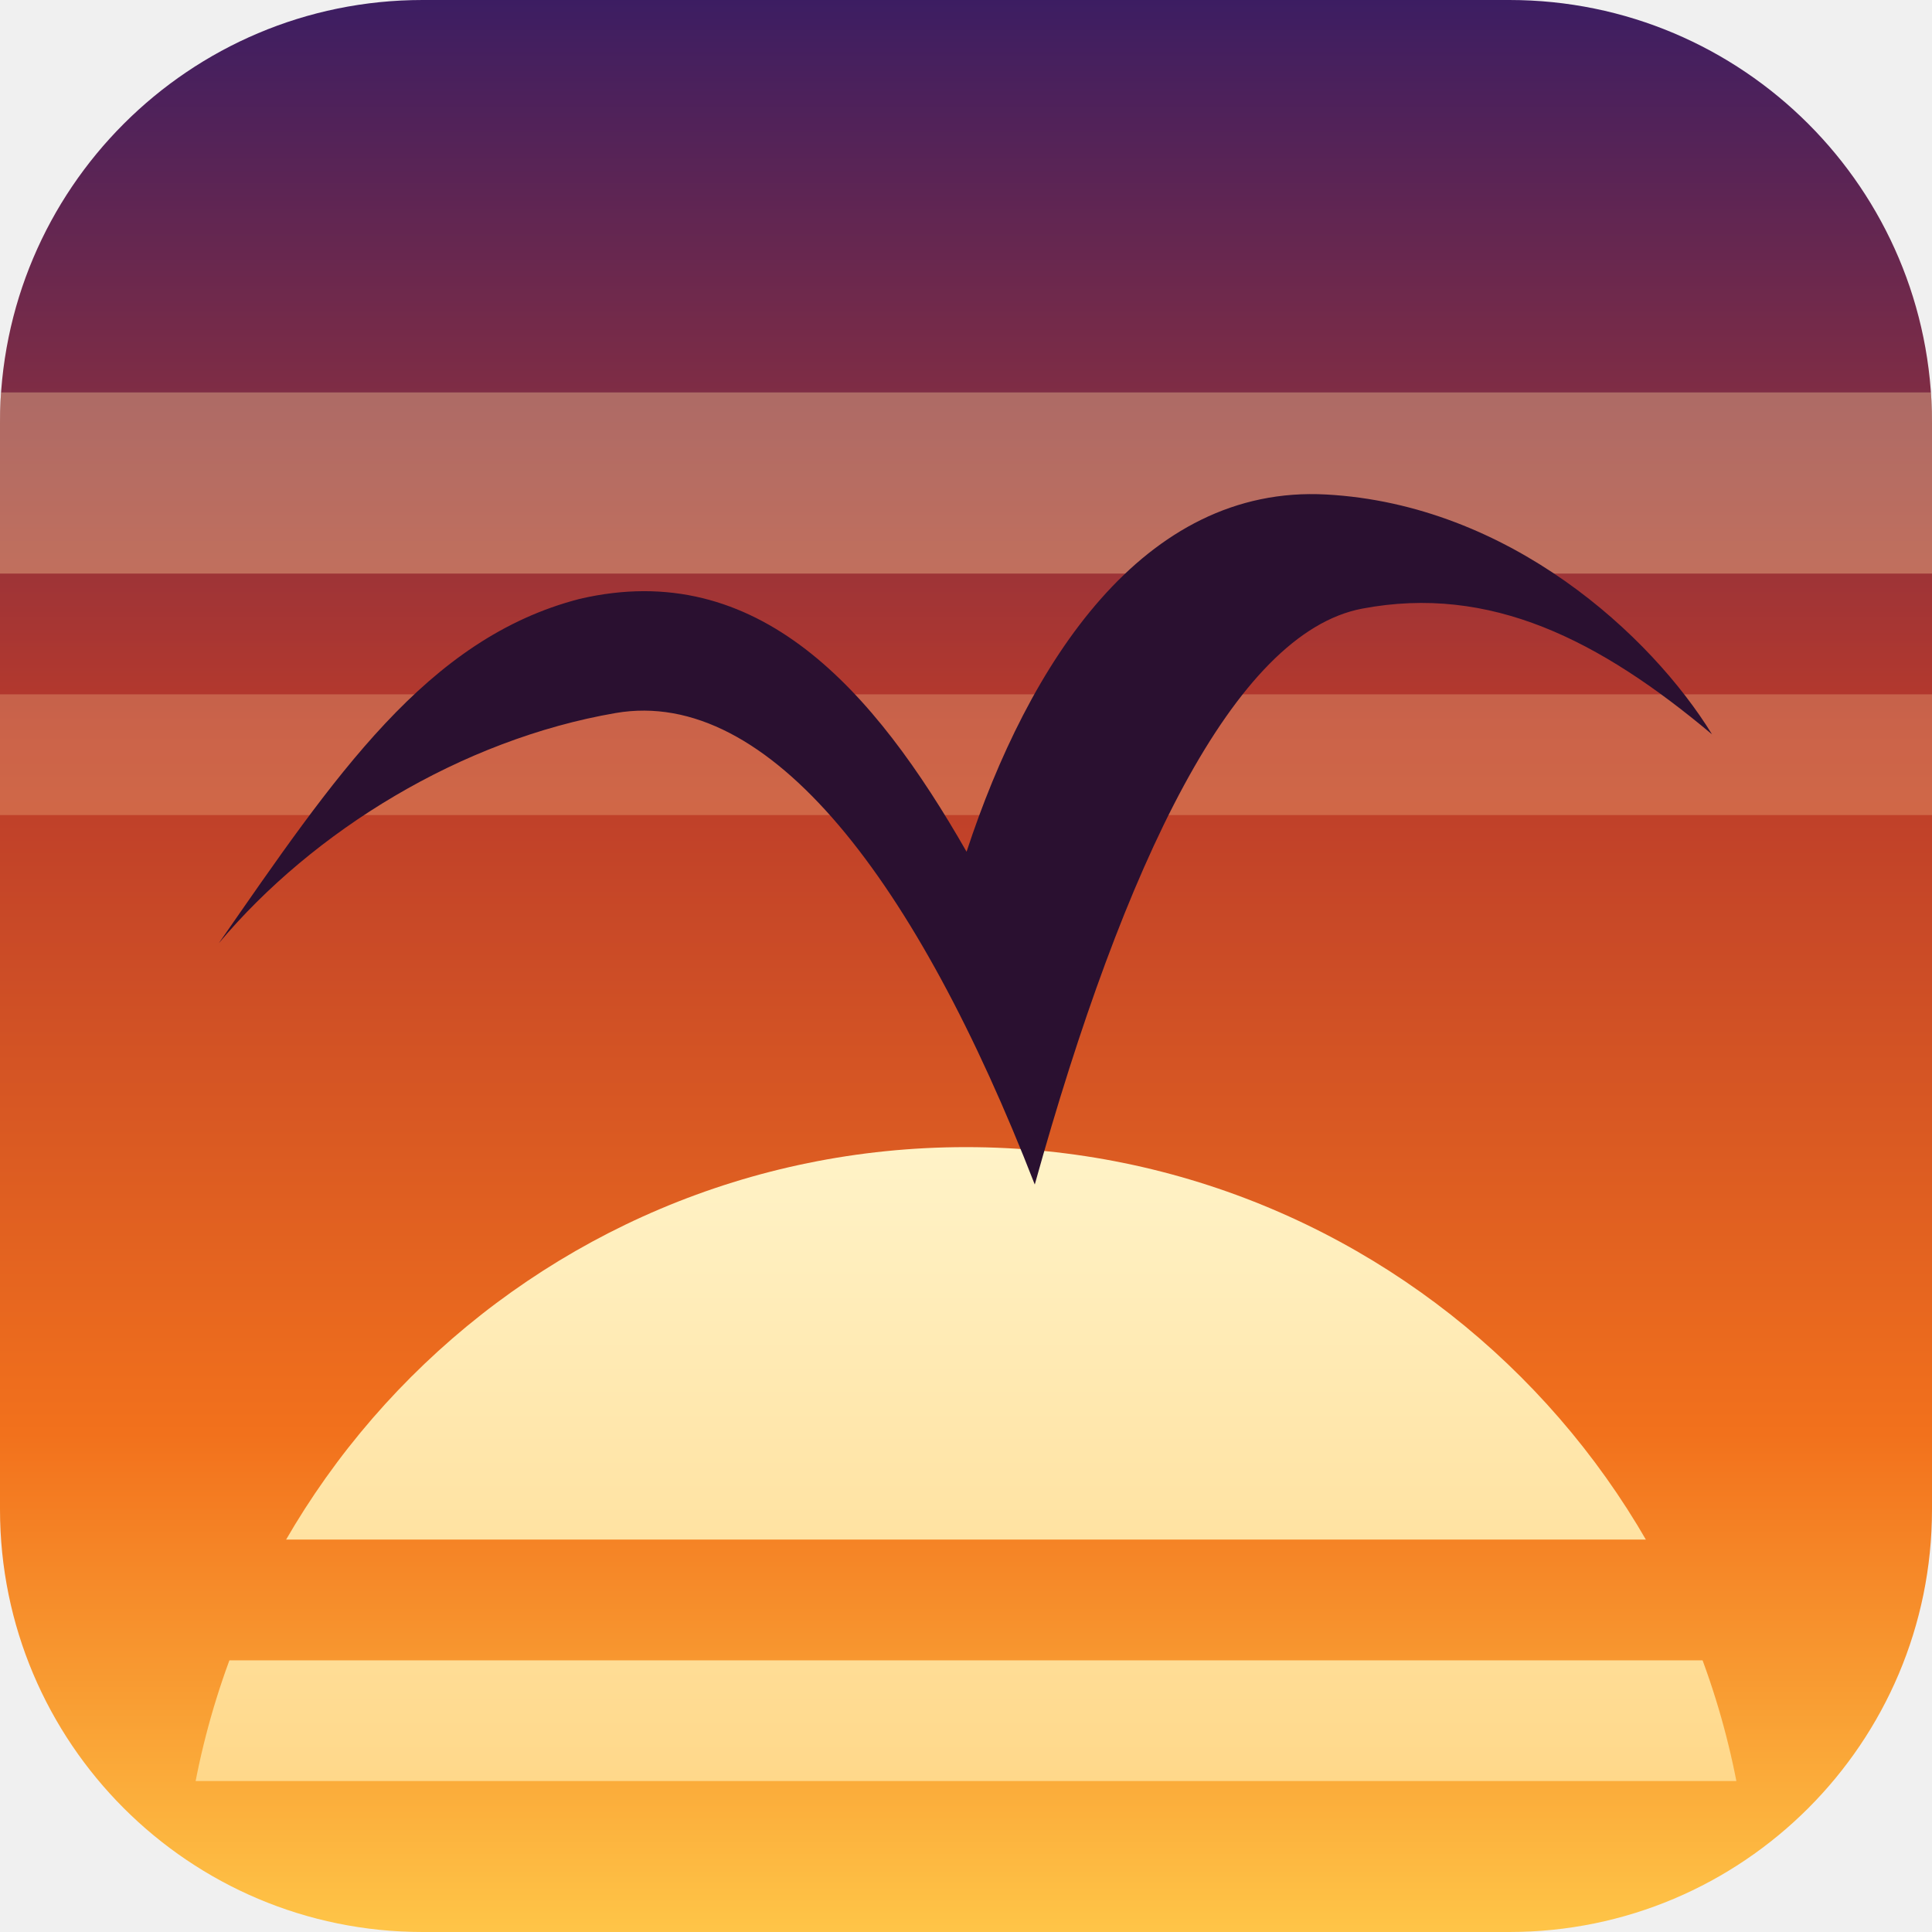
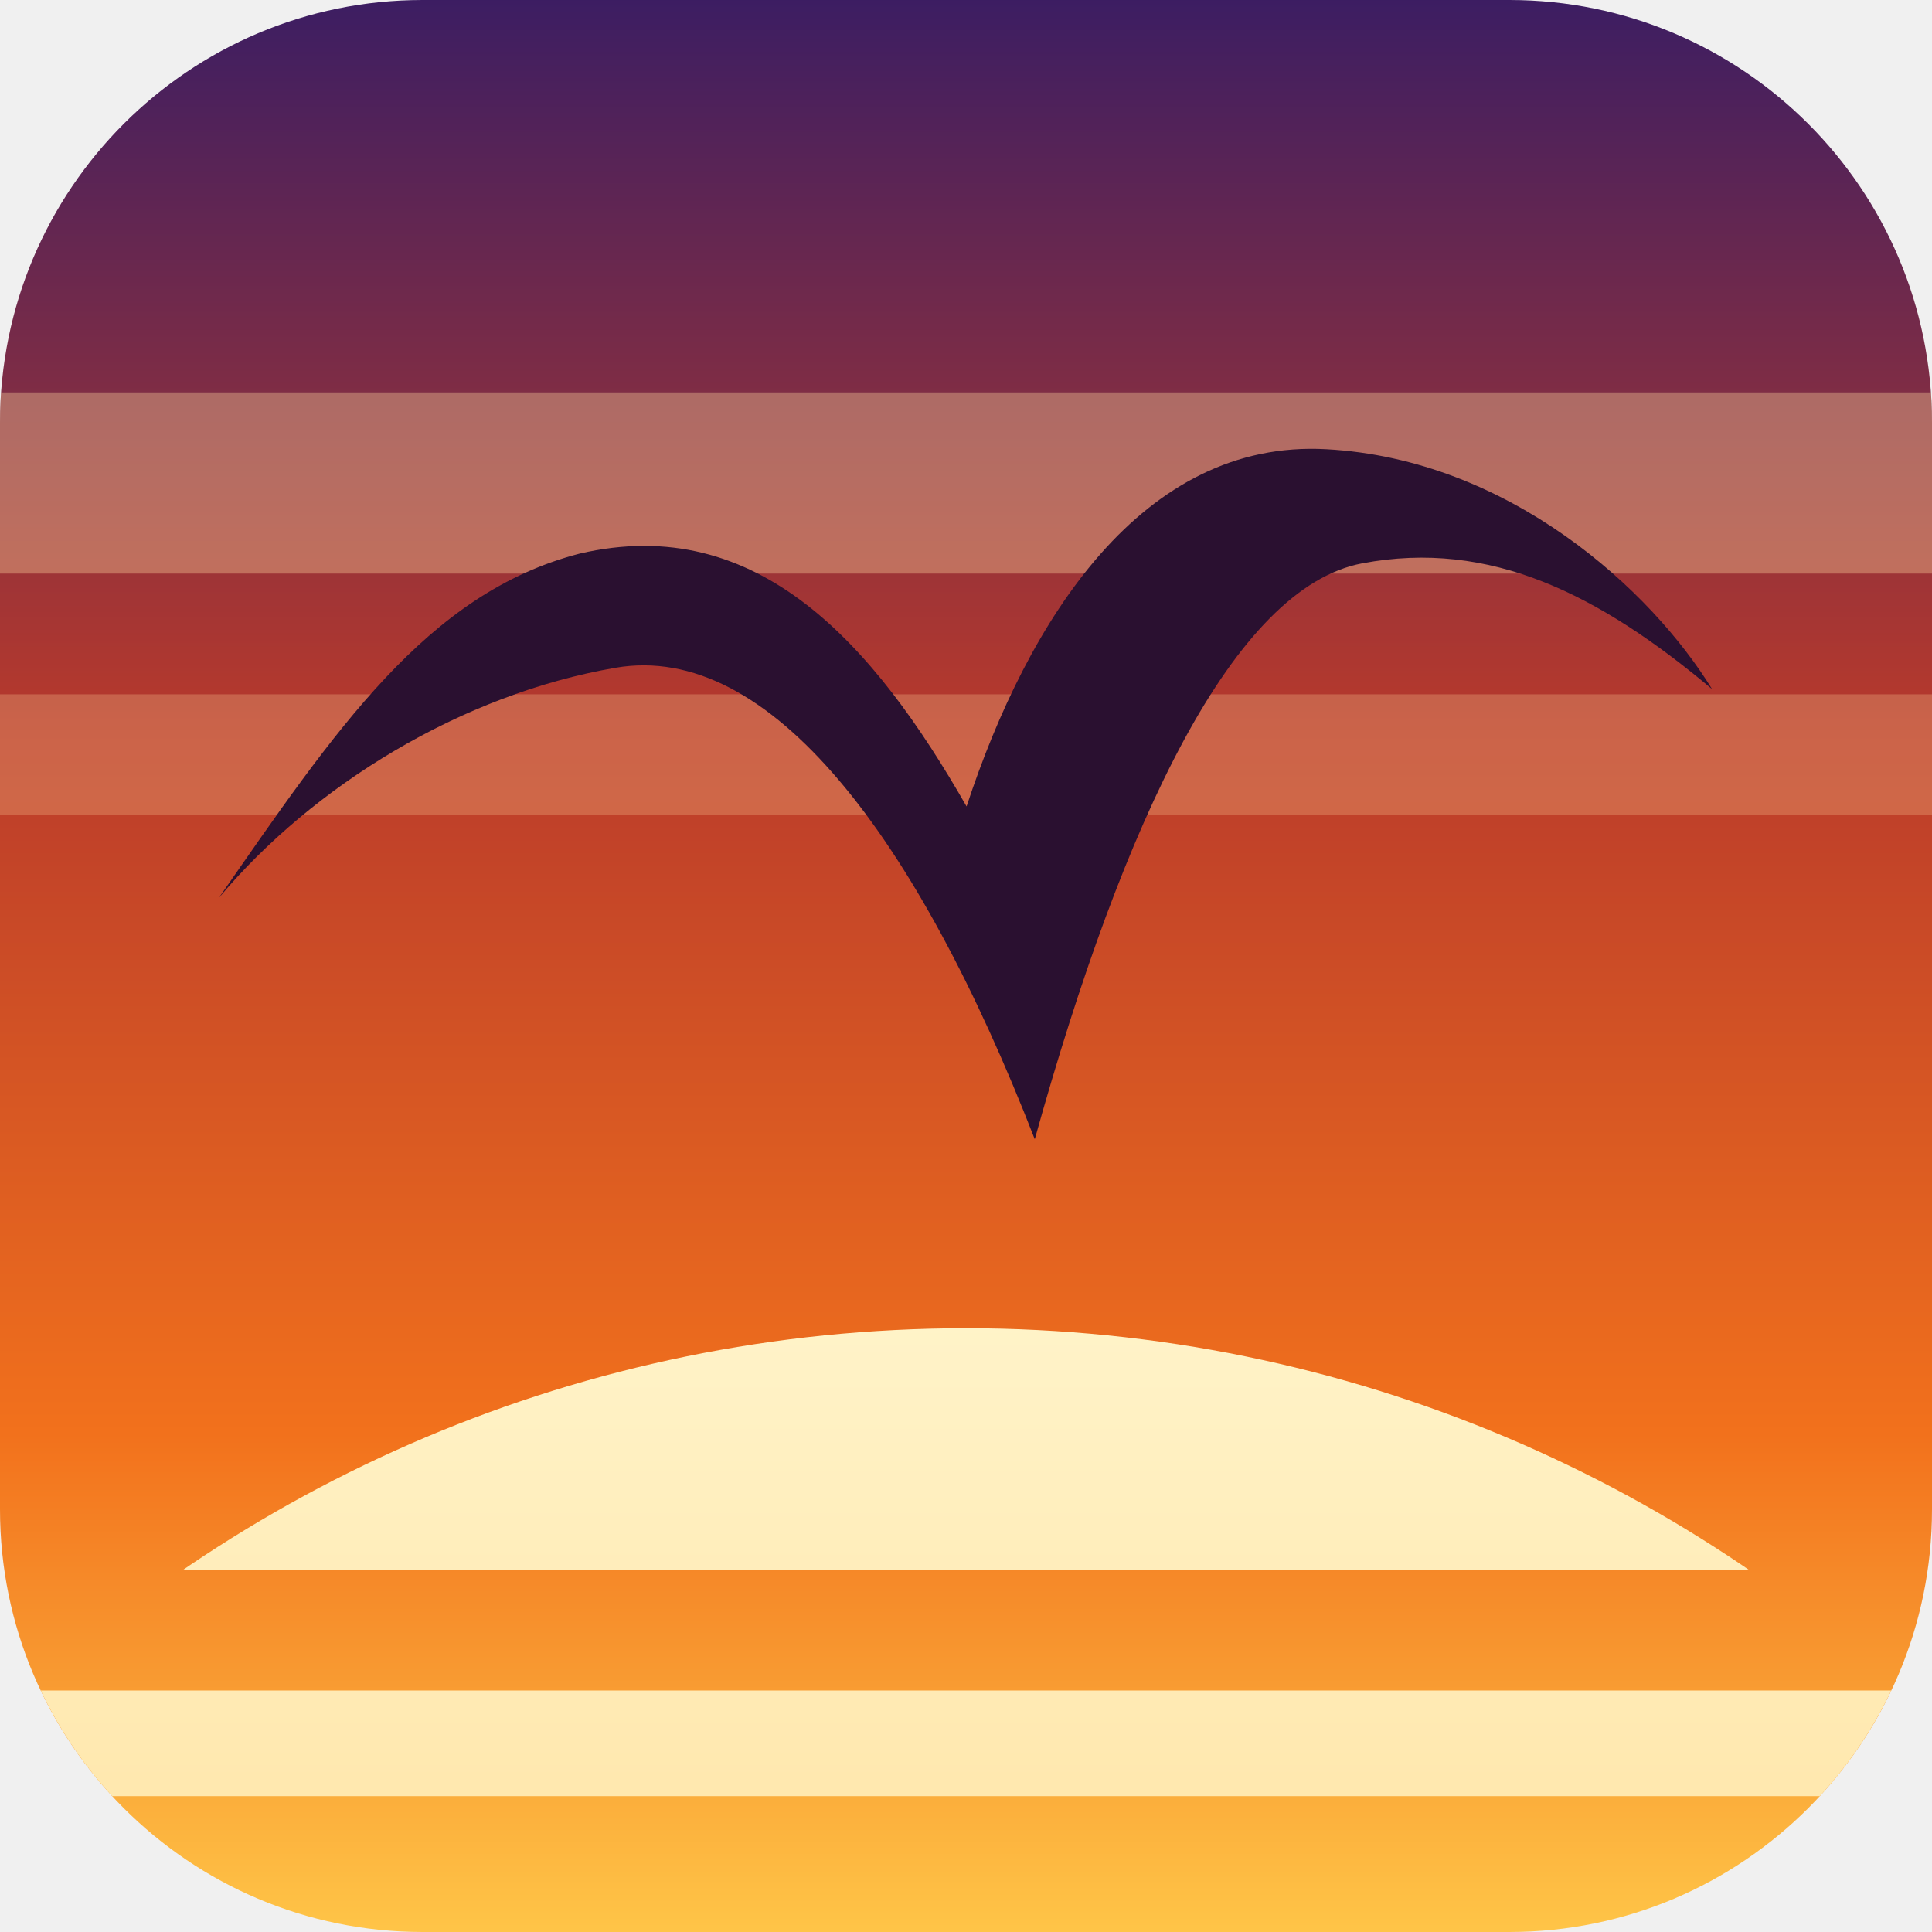
<svg xmlns="http://www.w3.org/2000/svg" viewBox="0 0 128 128" width="128" height="128">
  <defs>
    <linearGradient id="sky" x1="0" y1="0" x2="0" y2="1">
      <stop offset="0" stop-color="#3B1D63" />
      <stop offset="0.38" stop-color="#B93A2B" />
      <stop offset="0.74" stop-color="#F2711C" />
      <stop offset="1" stop-color="#FFC648" />
    </linearGradient>
    <linearGradient id="sun" x1="0" y1="0" x2="0" y2="1">
      <stop offset="0" stop-color="#FFF3C8" />
      <stop offset="1" stop-color="#FFB02E" />
    </linearGradient>
    <clipPath id="frame">
      <rect width="128" height="128" rx="28" />
    </clipPath>
    <mask id="bands">
      <rect width="128" height="128" fill="#fff" />
-       <rect x="0" y="102" width="128" height="8" fill="#000" />
-       <rect x="0" y="118" width="128" height="11" fill="#000" />
+       <rect x="0" y="104" width="128" height="8" fill="#000" />
+       <rect x="0" y="119" width="128" height="11" fill="#000" />
    </mask>
  </defs>
  <rect width="128" height="128" rx="28" fill="url(#sky)" />
  <g clip-path="url(#frame)">
    <rect x="-6" y="26" width="140" height="12" rx="6" fill="#FFD9A0" opacity="0.36" />
    <rect x="-6" y="46" width="140" height="8" rx="4" fill="#FFD9A0" opacity="0.26" />
-     <circle cx="64" cy="128" r="52" fill="url(#sun)" mask="url(#bands)" />
+     <circle cx="64" cy="180" r="92" fill="url(#sun)" mask="url(#bands)" />
  </g>
-   <path fill="#2A1030" transform="translate(64 56) rotate(-5) scale(0.86) translate(-64 -57.5)" d="M6 60            C16 48 24 38 36 36 C50 34 58 45 64 58            C70 44 80 31 94 33 C108 35 118 46 122 54            C114 46 106 41 96 42 C86 43 76 60 67 84            C60 60 50 44 38 45 C26 46 14 52 6 60 Z" />
+   <path fill="#2A1030" transform="translate(64 53) rotate(-5) scale(0.86) translate(-64 -57.5)" d="M6 60            C16 48 24 38 36 36 C50 34 58 45 64 58            C70 44 80 31 94 33 C108 35 118 46 122 54            C114 46 106 41 96 42 C86 43 76 60 67 84            C60 60 50 44 38 45 C26 46 14 52 6 60 Z" />
</svg>
